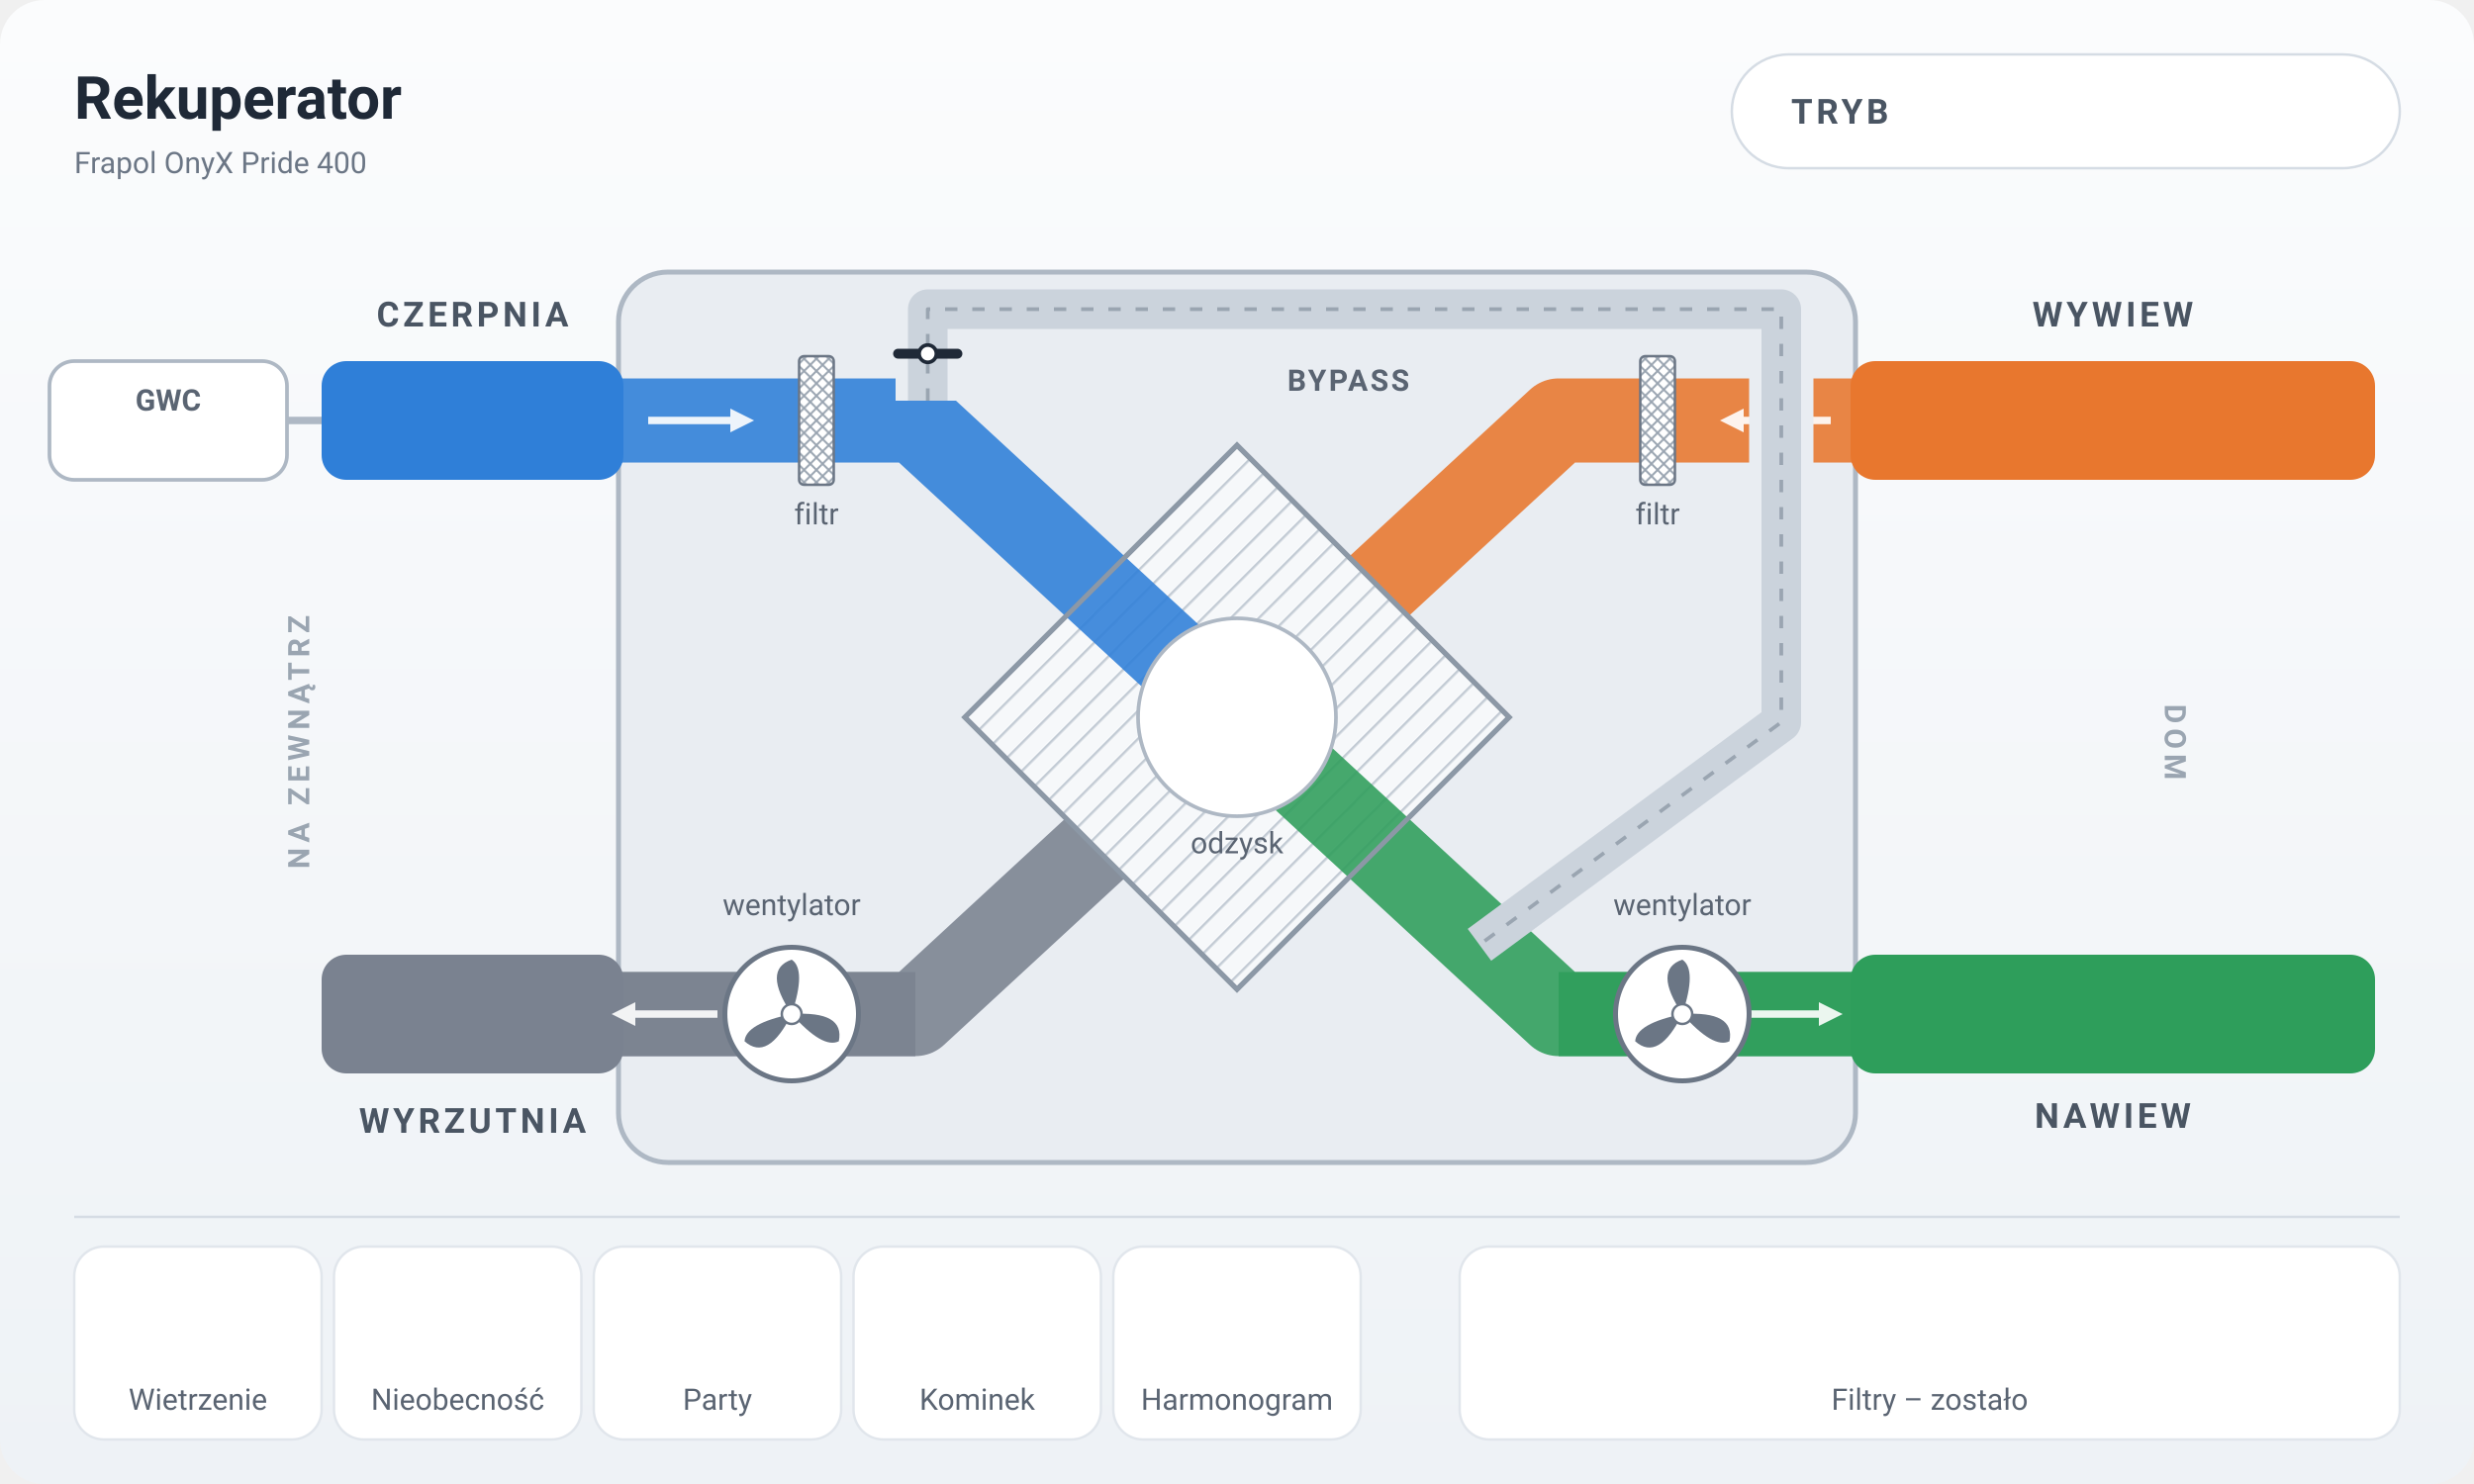
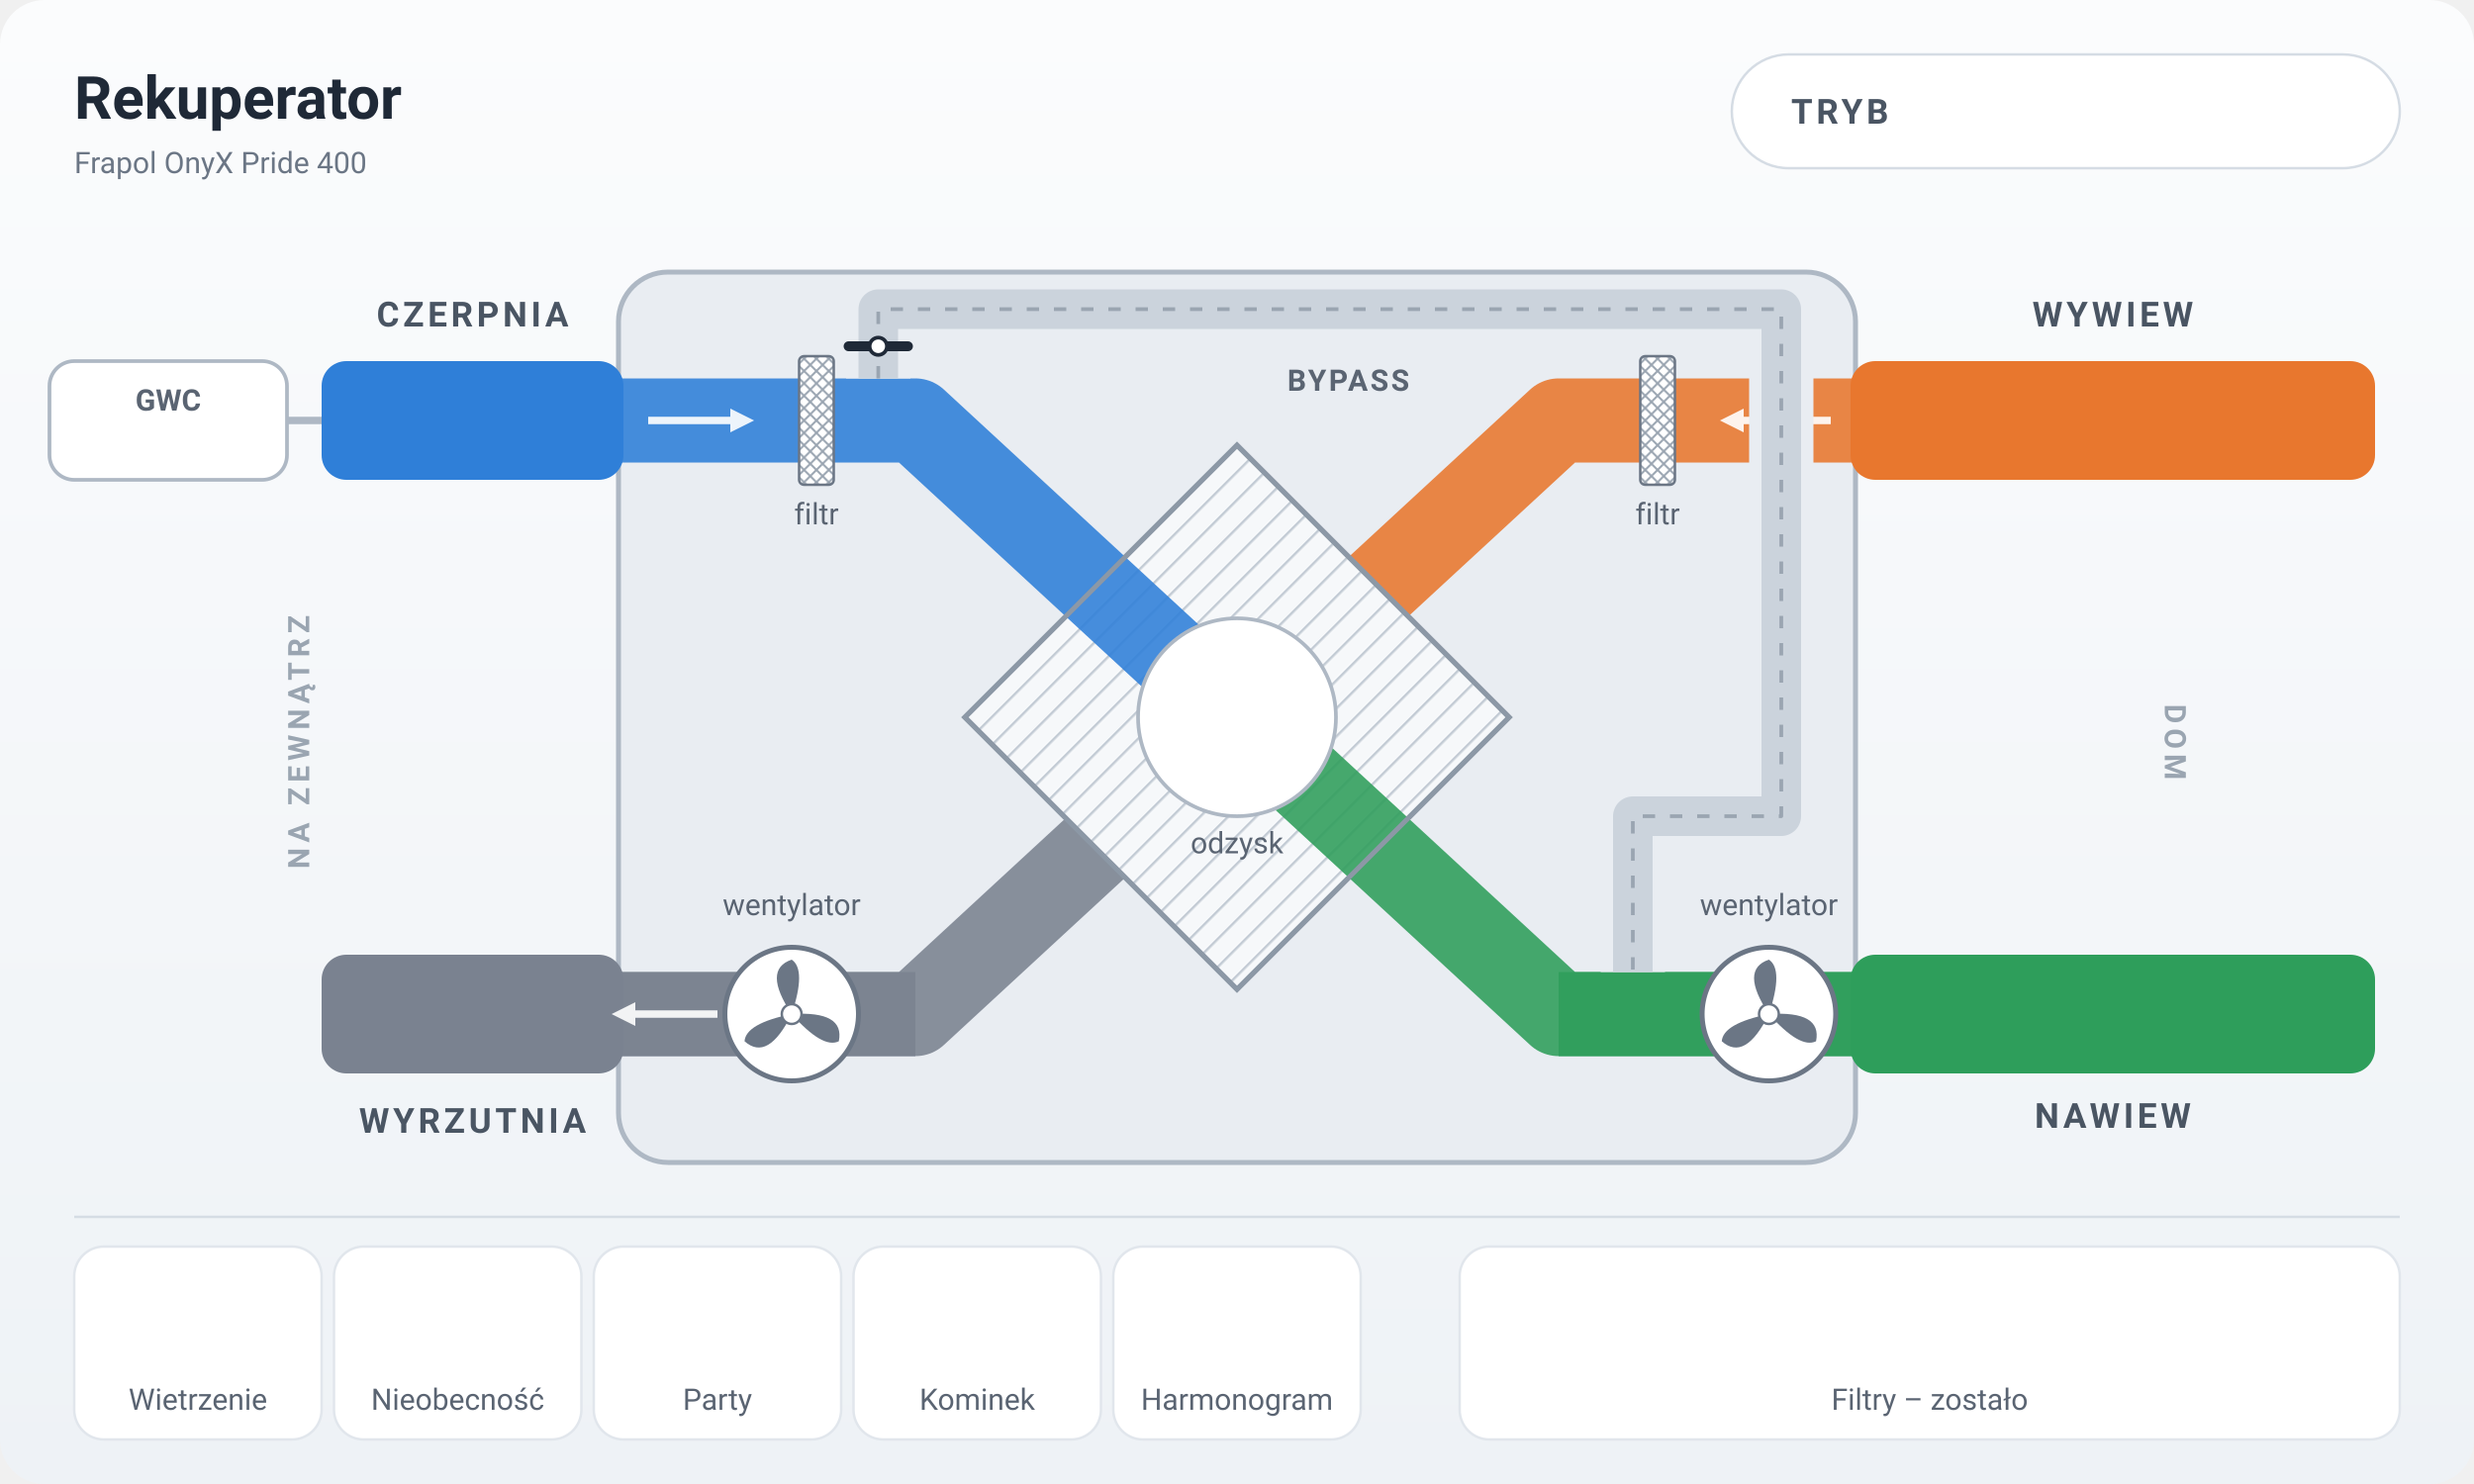
<svg xmlns="http://www.w3.org/2000/svg" viewBox="0 0 1000 600" font-family="Segoe UI,Roboto,Helvetica,Arial,sans-serif">
  <defs>
    <marker id="ar" viewBox="0 0 10 10" refX="5" refY="5" markerWidth="4" markerHeight="4" orient="auto">
      <path d="M1 1L9 5L1 9z" fill="#fff" />
    </marker>
    <pattern id="hx" width="8" height="8" patternUnits="userSpaceOnUse" patternTransform="rotate(45)">
      <rect width="8" height="8" fill="#F6F8FA" />
      <line x1="0" y1="0" x2="0" y2="8" stroke="#C5CDD6" stroke-width="2" />
    </pattern>
    <pattern id="flt" width="5" height="5" patternUnits="userSpaceOnUse">
      <rect width="5" height="5" fill="#fff" />
      <path d="M0 0L5 5M5 0L0 5" stroke="#9AA5B1" stroke-width="0.8" />
    </pattern>
    <linearGradient id="bg" x1="0" y1="0" x2="0" y2="1">
      <stop offset="0" stop-color="#FBFCFD" />
      <stop offset="1" stop-color="#EEF2F6" />
    </linearGradient>
  </defs>
  <style>.lb{font-size:14px;font-weight:700;letter-spacing:1.5px;fill:#4A5563}.sm{font-size:12px;fill:#6B7685}.cap{font-size:12px;fill:#5A6472;text-anchor:middle}.side{font-size:12px;font-weight:600;letter-spacing:2px;fill:#9AA5B1;text-anchor:middle}</style>
  <rect width="1000" height="600" rx="18" fill="url(#bg)" />
  <text x="30" y="48" font-size="24" font-weight="700" fill="#1F2937">Rekuperator</text>
  <text x="30" y="70" class="sm">Frapol OnyX Pride 400</text>
  <rect x="700" y="22" width="270" height="46" rx="23" fill="#fff" stroke="#D5DCE4" />
  <text x="724" y="50" class="lb" font-size="12">TRYB</text>
  <text x="125" y="300" class="side" transform="rotate(-90 125 300)">NA ZEWNĄTRZ</text>
  <text x="875" y="300" class="side" transform="rotate(90 875 300)">DOM</text>
  <rect x="250" y="110" width="500" height="360" rx="20" fill="#E9EDF2" stroke="#AEB8C4" stroke-width="2" />
  <path d="M750 170 L630 170 L500 290" fill="none" stroke="#E8772E" stroke-width="34" stroke-linejoin="round" opacity=".88" />
  <path d="M500 290 L370 410 L250 410" fill="none" stroke="#7A8290" stroke-width="34" stroke-linejoin="round" opacity=".88" />
  <polygon points="500,180 610,290 500,400 390,290" fill="url(#hx)" stroke="#8C98A6" stroke-width="2" />
  <path d="M500 290 L630 410 L750 410" fill="none" stroke="#2E9E5B" stroke-width="34" stroke-linejoin="round" opacity=".88" />
  <path d="M250 170 L370 170 L500 290" fill="none" stroke="#2F7FD8" stroke-width="34" stroke-linejoin="round" opacity=".88" />
  <polygon points="500,180 610,290 500,400 390,290" fill="none" stroke="#8C98A6" stroke-width="2" />
  <circle cx="500" cy="290" r="40" fill="#fff" stroke="#AEB8C4" stroke-width="1.5" />
  <text x="500" y="345" class="cap" font-size="10">odzysk</text>
  <rect x="130" y="146" width="122" height="48" rx="10" fill="#2F7FD8" />
  <rect x="130" y="386" width="122" height="48" rx="10" fill="#7A8290" />
  <rect x="748" y="146" width="212" height="48" rx="10" fill="#E8772E" />
  <rect x="748" y="386" width="212" height="48" rx="10" fill="#2E9E5B" />
  <path d="M630 410 L750 410" fill="none" stroke="#2E9E5B" stroke-width="34" stroke-linejoin="round" opacity=".88" />
  <path d="M370 410 L250 410" fill="none" stroke="#7A8290" stroke-width="34" stroke-linejoin="round" opacity=".88" />
  <line x1="262" y1="170" x2="300" y2="170" stroke="#fff" stroke-width="3" marker-end="url(#ar)" opacity=".9" />
  <line x1="290" y1="410" x2="252" y2="410" stroke="#fff" stroke-width="3" marker-end="url(#ar)" opacity=".9" />
  <line x1="740" y1="170" x2="700" y2="170" stroke="#fff" stroke-width="3" marker-end="url(#ar)" opacity=".9" />
-   <line x1="700" y1="410" x2="740" y2="410" stroke="#fff" stroke-width="3" marker-end="url(#ar)" opacity=".9" />
  <rect x="323" y="144" width="14" height="52" rx="2" fill="url(#flt)" stroke="#6B7685" />
  <rect x="663" y="144" width="14" height="52" rx="2" fill="url(#flt)" stroke="#6B7685" />
  <text x="330" y="212" class="cap" font-size="10">filtr</text>
  <text x="670" y="212" class="cap" font-size="10">filtr</text>
  <circle cx="320" cy="410" r="27" fill="#fff" stroke="#6B7685" stroke-width="2" />
  <path d="M320 410 q 6 -18 0 -22 q -12 4 0 22z" fill="#6B7685" transform="rotate(0 320 410)" />
  <path d="M320 410 q 6 -18 0 -22 q -12 4 0 22z" fill="#6B7685" transform="rotate(120 320 410)" />
  <path d="M320 410 q 6 -18 0 -22 q -12 4 0 22z" fill="#6B7685" transform="rotate(240 320 410)" />
  <circle cx="320" cy="410" r="4" fill="#fff" stroke="#6B7685" />
-   <circle cx="680" cy="410" r="27" fill="#fff" stroke="#6B7685" stroke-width="2" />
-   <path d="M680 410 q 6 -18 0 -22 q -12 4 0 22z" fill="#6B7685" transform="rotate(0 680 410)" />
-   <path d="M680 410 q 6 -18 0 -22 q -12 4 0 22z" fill="#6B7685" transform="rotate(120 680 410)" />
-   <path d="M680 410 q 6 -18 0 -22 q -12 4 0 22z" fill="#6B7685" transform="rotate(240 680 410)" />
-   <circle cx="680" cy="410" r="4" fill="#fff" stroke="#6B7685" />
+   <circle cx="715" cy="410" r="27" fill="#fff" stroke="#6B7685" stroke-width="2" />
+   <path d="M715 410 q 6 -18 0 -22 q -12 4 0 22z" fill="#6B7685" transform="rotate(0 715 410)" />
+   <path d="M715 410 q 6 -18 0 -22 q -12 4 0 22z" fill="#6B7685" transform="rotate(120 715 410)" />
+   <path d="M715 410 q 6 -18 0 -22 q -12 4 0 22z" fill="#6B7685" transform="rotate(240 715 410)" />
+   <circle cx="715" cy="410" r="4" fill="#fff" stroke="#6B7685" />
  <text x="320" y="370" class="cap" font-size="10">wentylator</text>
-   <text x="680" y="370" class="cap" font-size="10">wentylator</text>
+   <text x="715" y="370" class="cap" font-size="10">wentylator</text>
  <text x="191" y="132" class="lb" text-anchor="middle">CZERPNIA</text>
  <text x="191" y="458" class="lb" text-anchor="middle">WYRZUTNIA</text>
  <text x="854" y="132" class="lb" text-anchor="middle">WYWIEW</text>
  <text x="854" y="456" class="lb" text-anchor="middle">NAWIEW</text>
-   <path d="M375 162 L375 125 L720 125 L720 292 L655 340" fill="none" stroke="#E9EDF2" stroke-width="26" stroke-linejoin="round" />
-   <path d="M375 162 L375 125 L720 125 L720 292 L598 382" fill="none" stroke="#CBD3DC" stroke-width="16" stroke-linejoin="round" />
-   <path d="M375 162 L375 125 L720 125 L720 292 L598 382" fill="none" stroke="#9AA5B1" stroke-width="1.5" stroke-dasharray="5 6" stroke-linejoin="round" />
-   <line x1="363" y1="143" x2="387" y2="143" stroke="#1F2937" stroke-width="4" stroke-linecap="round" />
-   <circle cx="375" cy="143" r="3.5" fill="#fff" stroke="#1F2937" stroke-width="1.5" />
+   <path d="M355 153 L355 125 L720 125 L720 330 L660 330 L660 393" fill="none" stroke="#E9EDF2" stroke-width="26" stroke-linejoin="round" />
+   <path d="M355 153 L355 125 L720 125 L720 330 L660 330 L660 393" fill="none" stroke="#CBD3DC" stroke-width="16" stroke-linejoin="round" />
+   <path d="M355 153 L355 125 L720 125 L720 330 L660 330 L660 393" fill="none" stroke="#9AA5B1" stroke-width="1.5" stroke-dasharray="5 6" stroke-linejoin="round" />
+   <line x1="343" y1="140" x2="367" y2="140" stroke="#1F2937" stroke-width="4" stroke-linecap="round" />
+   <circle cx="355" cy="140" r="3.5" fill="#fff" stroke="#1F2937" stroke-width="1.5" />
  <text x="545" y="158" class="cap" font-size="10" font-weight="700" letter-spacing="1">BYPASS</text>
  <rect x="20" y="146" width="96" height="48" rx="10" fill="#fff" stroke="#AEB8C4" stroke-width="1.5" />
  <text x="68" y="166" class="cap" font-weight="700">GWC</text>
  <path d="M116 170 L130 170" stroke="#AEB8C4" stroke-width="3" />
  <line x1="30" y1="492" x2="970" y2="492" stroke="#D5DCE4" />
  <rect x="30" y="504" width="100" height="78" rx="12" fill="#fff" stroke="#E1E6EC" />
  <text x="80" y="570" class="cap">Wietrzenie</text>
  <rect x="135" y="504" width="100" height="78" rx="12" fill="#fff" stroke="#E1E6EC" />
  <text x="185" y="570" class="cap">Nieobecność</text>
  <rect x="240" y="504" width="100" height="78" rx="12" fill="#fff" stroke="#E1E6EC" />
  <text x="290" y="570" class="cap">Party</text>
  <rect x="345" y="504" width="100" height="78" rx="12" fill="#fff" stroke="#E1E6EC" />
  <text x="395" y="570" class="cap">Kominek</text>
  <rect x="450" y="504" width="100" height="78" rx="12" fill="#fff" stroke="#E1E6EC" />
  <text x="500" y="570" class="cap">Harmonogram</text>
  <rect x="590" y="504" width="380" height="78" rx="12" fill="#fff" stroke="#E1E6EC" />
  <text x="780" y="570" class="cap">Filtry – zostało</text>
</svg>
